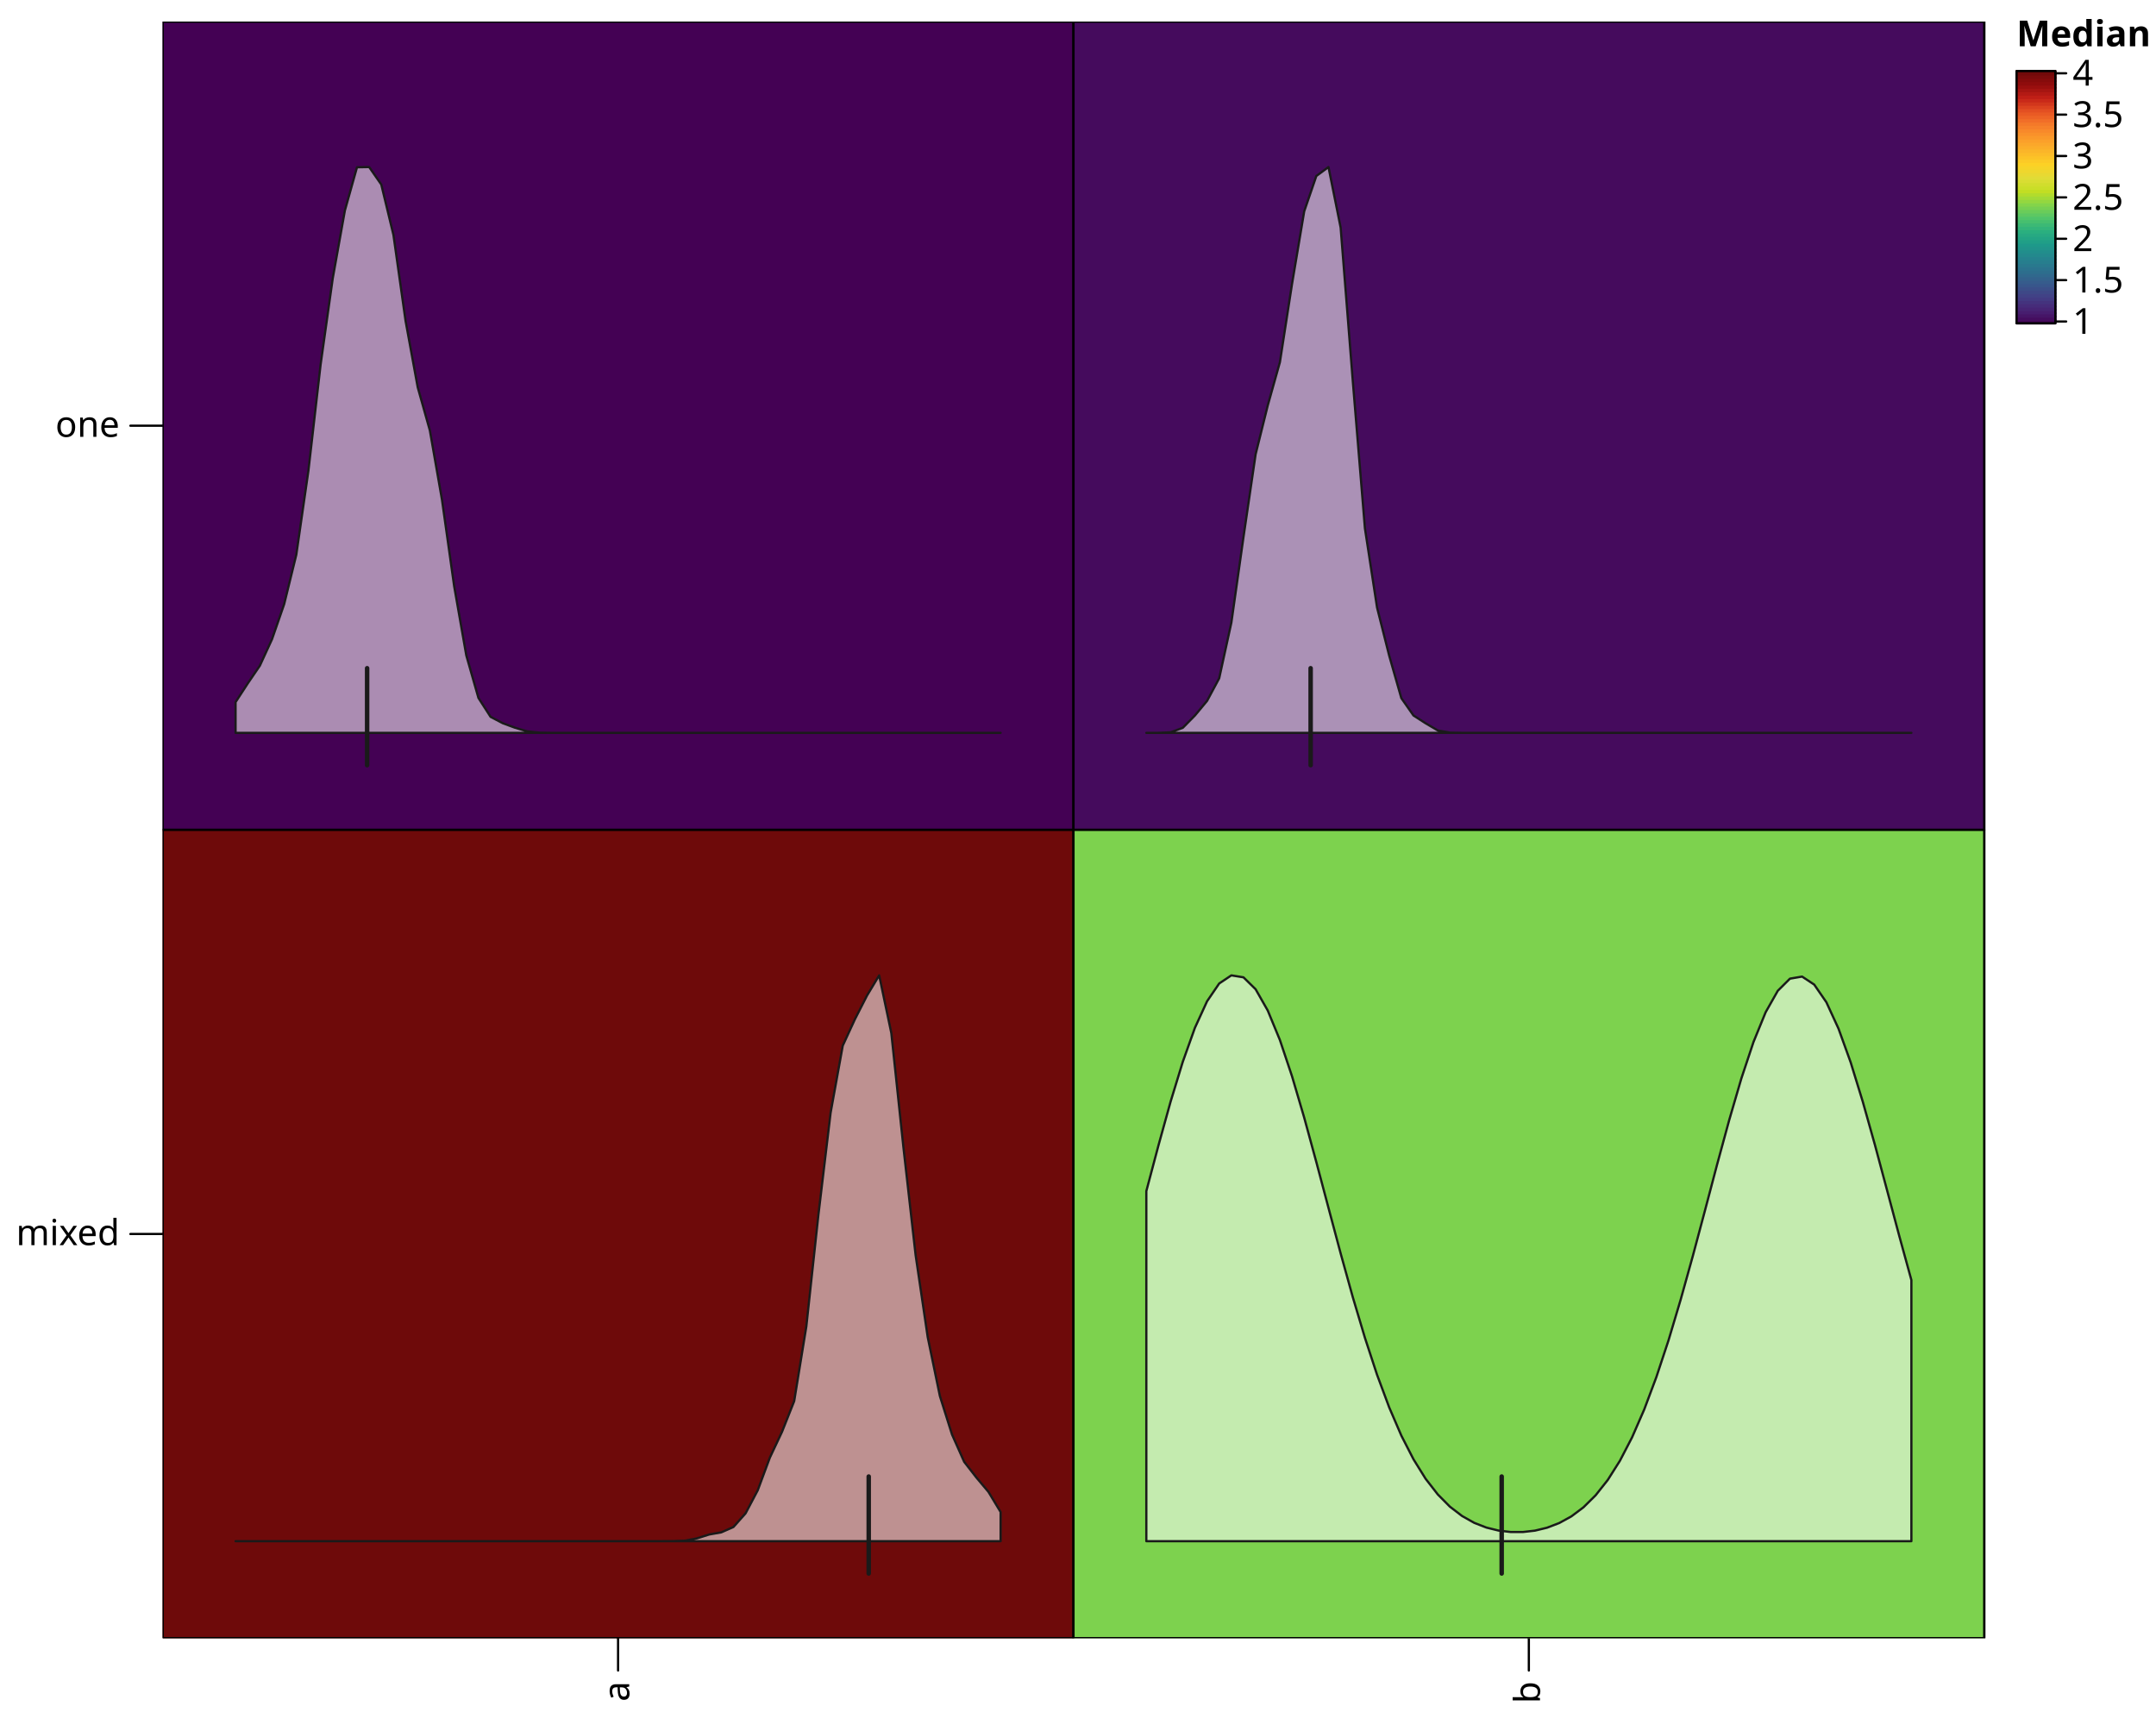
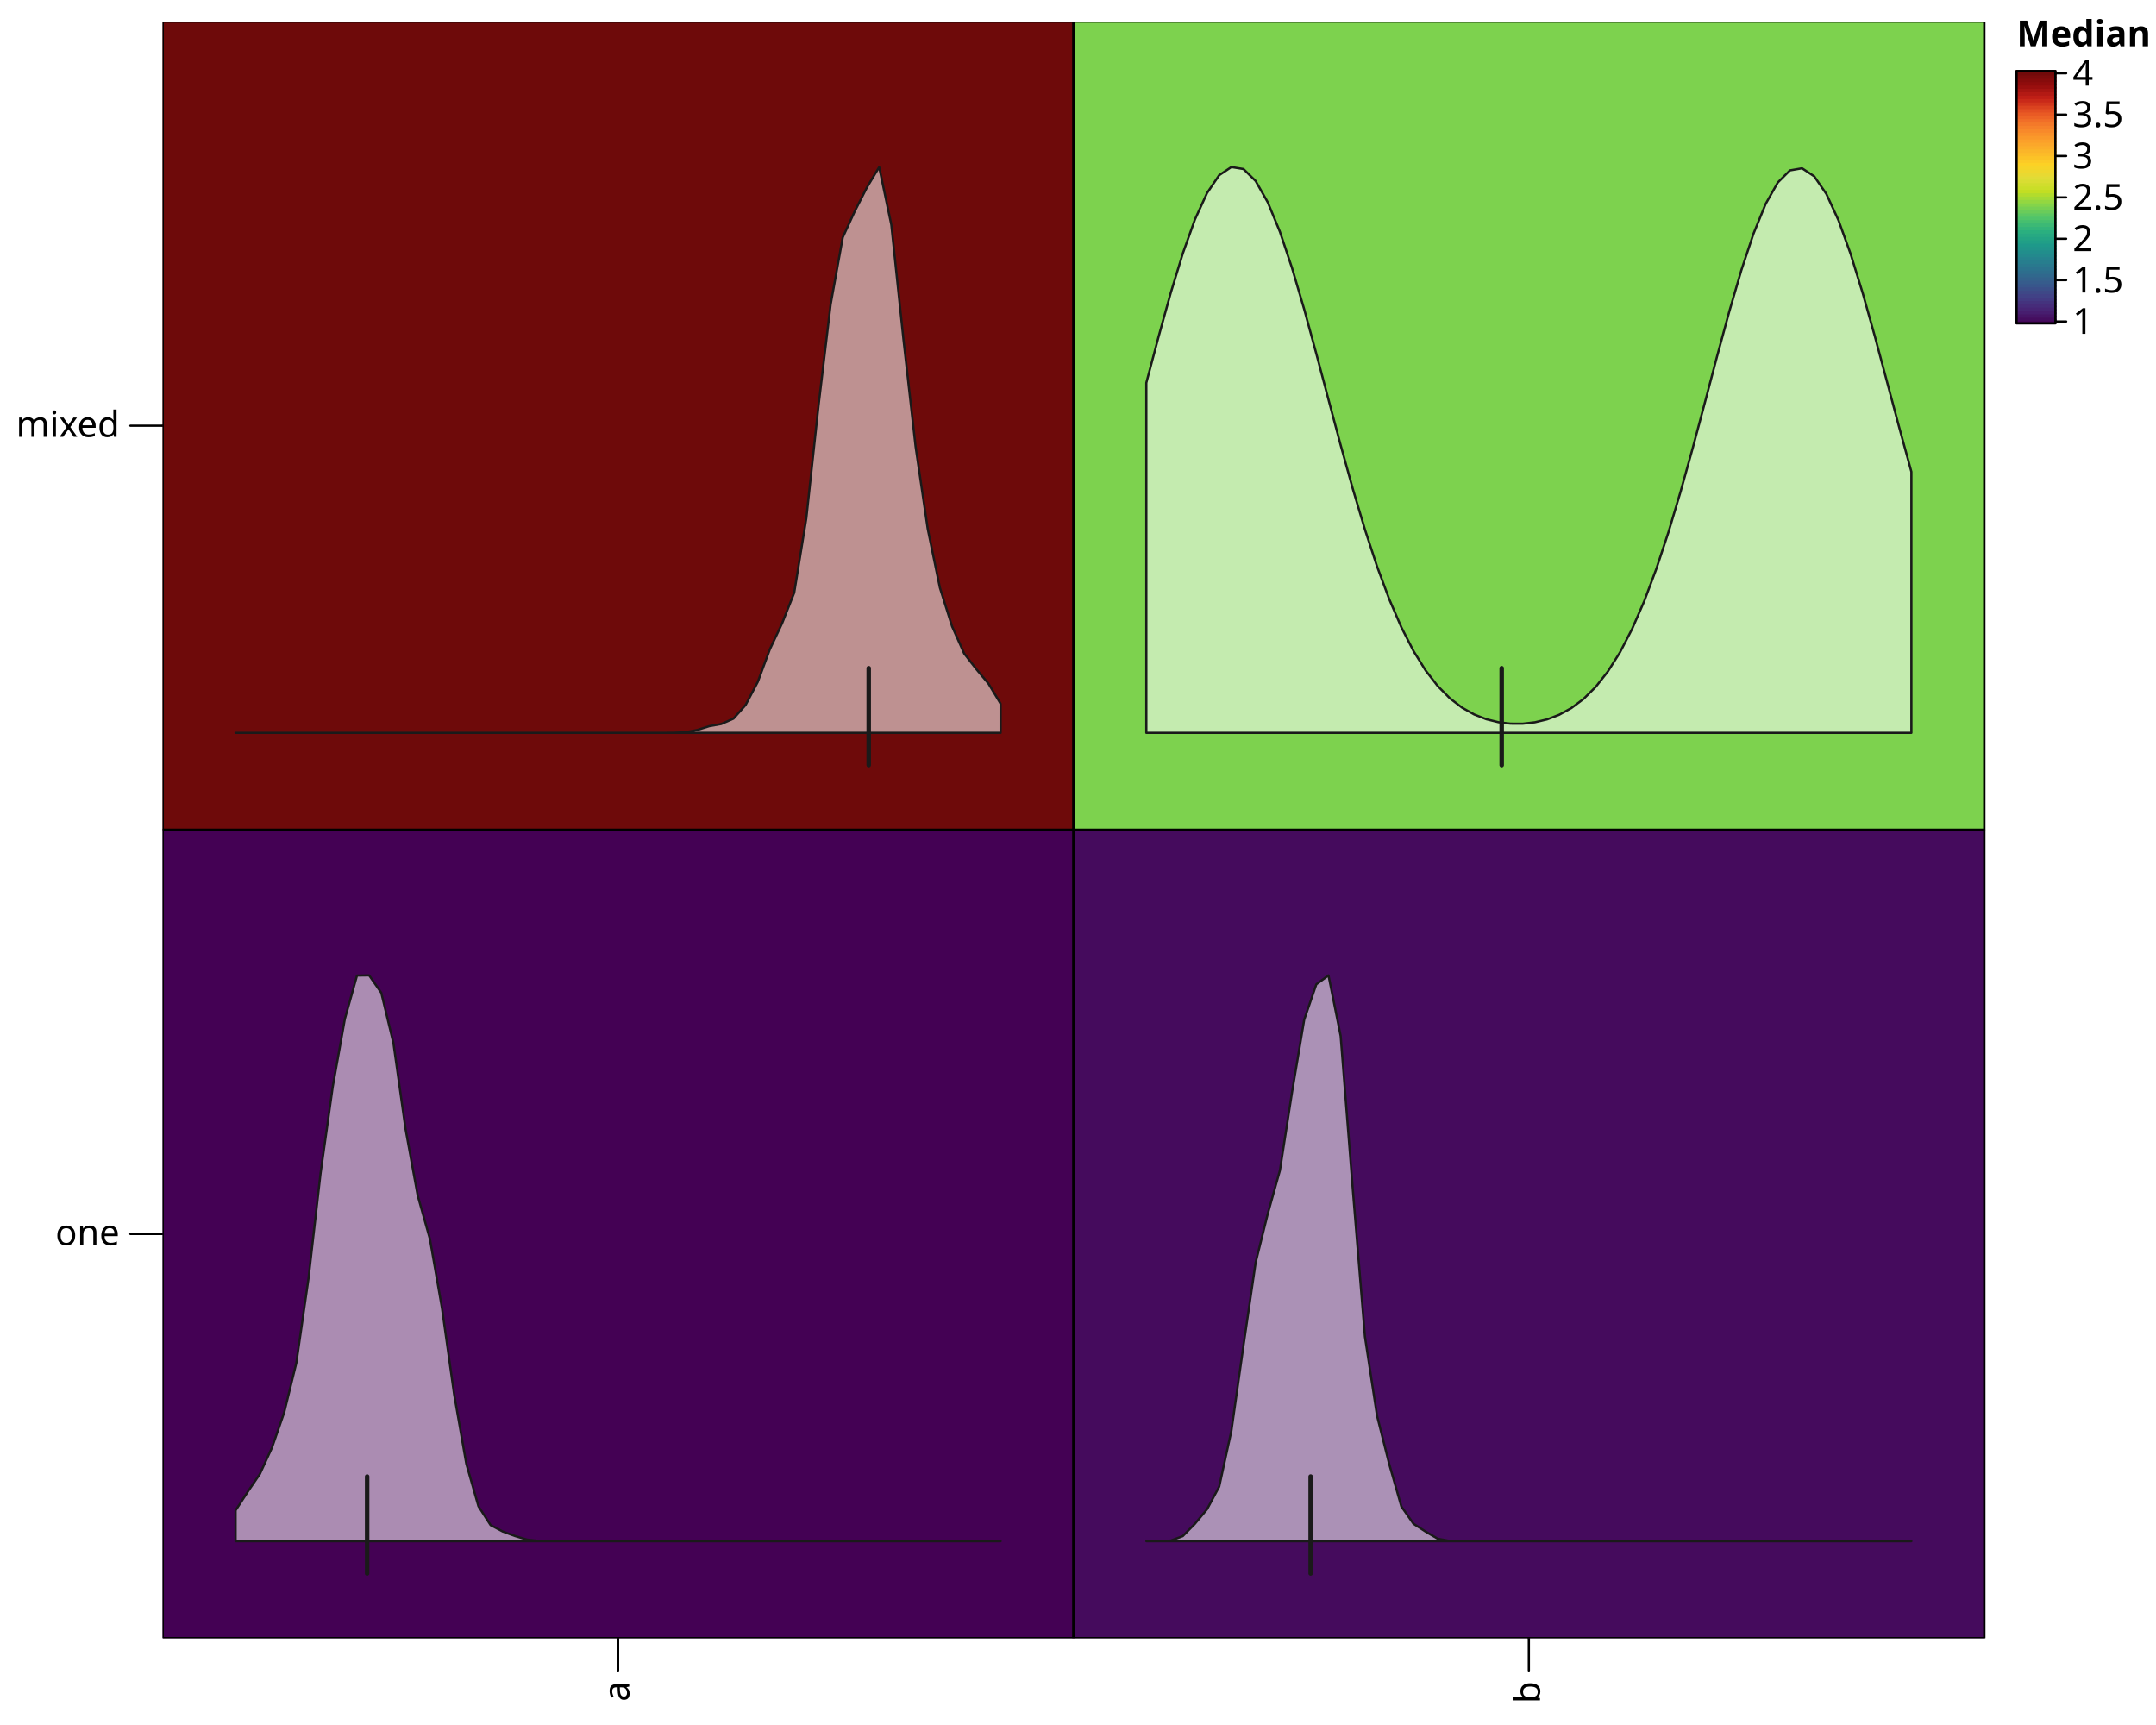
<svg xmlns="http://www.w3.org/2000/svg" class="svglite" data-engine-version="2.0" width="720.00pt" height="576.00pt" viewBox="0 0 720.00 576.00">
  <defs>
    <style type="text/css">
    .svglite line, .svglite polyline, .svglite polygon, .svglite path, .svglite rect, .svglite circle {
      fill: none;
      stroke: #000000;
      stroke-linecap: round;
      stroke-linejoin: round;
      stroke-miterlimit: 10.00;
    }
  </style>
  </defs>
  <rect width="100%" height="100%" style="stroke: none; fill: #FFFFFF;" />
  <defs>
    <clipPath id="cpMC4wMHw3MjAuMDB8MC4wMHw1NzYuMDA=">
      <rect x="0.00" y="0.00" width="720.00" height="576.00" />
    </clipPath>
  </defs>
  <g clip-path="url(#cpMC4wMHw3MjAuMDB8MC4wMHw1NzYuMDA=)">
    <line x1="206.41" y1="547.01" x2="206.41" y2="547.01" style="stroke-width: 0.75;" />
    <line x1="206.41" y1="547.01" x2="206.41" y2="557.80" style="stroke-width: 0.75;" />
    <text transform="translate(210.13,561.41) rotate(-90)" text-anchor="end" style="font-size: 12.00px; font-family: sans;" textLength="6.67px" lengthAdjust="spacingAndGlyphs">a</text>
    <line x1="510.56" y1="547.01" x2="510.56" y2="547.01" style="stroke-width: 0.75;" />
    <line x1="510.56" y1="547.01" x2="510.56" y2="557.80" style="stroke-width: 0.75;" />
    <text transform="translate(514.28,561.41) rotate(-90)" text-anchor="end" style="font-size: 12.00px; font-family: sans;" textLength="6.67px" lengthAdjust="spacingAndGlyphs">b</text>
    <line x1="54.34" y1="412.05" x2="54.34" y2="412.05" style="stroke-width: 0.75;" />
    <line x1="54.34" y1="412.05" x2="43.54" y2="412.05" style="stroke-width: 0.75;" />
-     <text x="39.94" y="415.77" text-anchor="end" style="font-size: 12.00px; font-family: sans;" textLength="32.02px" lengthAdjust="spacingAndGlyphs">mixed</text>
+     <text x="39.94" y="415.77" text-anchor="end" style="font-size: 12.00px; font-family: sans;" textLength="20.02px" lengthAdjust="spacingAndGlyphs">one</text>
    <line x1="54.34" y1="142.15" x2="54.34" y2="142.15" style="stroke-width: 0.75;" />
    <line x1="54.34" y1="142.15" x2="43.54" y2="142.15" style="stroke-width: 0.75;" />
-     <text x="39.94" y="145.87" text-anchor="end" style="font-size: 12.00px; font-family: sans;" textLength="20.02px" lengthAdjust="spacingAndGlyphs">one</text>
+     <text x="39.94" y="145.87" text-anchor="end" style="font-size: 12.00px; font-family: sans;" textLength="32.02px" lengthAdjust="spacingAndGlyphs">mixed</text>
  </g>
  <defs>
    <clipPath id="cpNTQuMzR8NzEyLjgwfDcuMjB8NTQ3LjAx">
      <rect x="54.34" y="7.20" width="658.46" height="539.81" />
    </clipPath>
  </defs>
  <g clip-path="url(#cpNTQuMzR8NzEyLjgwfDcuMjB8NTQ3LjAx)">
    <rect x="54.34" y="7.20" width="608.30" height="539.81" style="stroke-width: 0.75;" />
  </g>
  <g clip-path="url(#cpMC4wMHw3MjAuMDB8MC4wMHw1NzYuMDA=)">
</g>
  <g clip-path="url(#cpNTQuMzR8NzEyLjgwfDcuMjB8NTQ3LjAx)">
-     <rect x="54.34" y="7.20" width="304.15" height="269.90" style="stroke-width: 0.75; fill: #440154;" />
-     <rect x="54.34" y="277.10" width="304.15" height="269.90" style="stroke-width: 0.75; fill: #6E0A0A;" />
-     <rect x="358.49" y="7.20" width="304.15" height="269.90" style="stroke-width: 0.75; fill: #450B5D;" />
-     <rect x="358.49" y="277.10" width="304.15" height="269.90" style="stroke-width: 0.75; fill: #7DD24E;" />
+     <rect x="54.34" y="7.20" width="304.15" height="269.90" style="stroke-width: 0.75; fill: #6E0A0A;" />
+     <rect x="54.34" y="277.10" width="304.15" height="269.90" style="stroke-width: 0.75; fill: #440154;" />
+     <rect x="358.49" y="7.20" width="304.15" height="269.90" style="stroke-width: 0.75; fill: #7DD24E;" />
+     <rect x="358.49" y="277.10" width="304.15" height="269.90" style="stroke-width: 0.75; fill: #450B5D;" />
  </g>
  <g clip-path="url(#cpMC4wMHw3MjAuMDB8MC4wMHw1NzYuMDA=)">
-     <polygon points="78.67,244.71 78.67,234.45 82.73,228.22 86.78,222.28 90.84,213.44 94.89,201.76 98.95,185.23 103.00,157.12 107.06,121.78 111.11,93.00 115.17,70.30 119.22,55.85 123.28,55.78 127.33,61.61 131.39,78.43 135.44,107.14 139.50,129.32 143.56,143.76 147.61,166.92 151.67,195.75 155.72,218.84 159.78,233.06 163.83,239.36 167.89,241.49 171.94,242.98 176.00,244.19 180.05,244.64 184.11,244.71 188.16,244.71 192.22,244.71 196.27,244.71 200.33,244.71 204.39,244.71 208.44,244.71 212.50,244.71 216.55,244.71 220.61,244.71 224.66,244.71 228.72,244.71 232.77,244.71 236.83,244.71 240.88,244.71 244.94,244.71 248.99,244.71 253.05,244.71 257.10,244.71 261.16,244.71 265.22,244.71 269.27,244.71 273.33,244.71 277.38,244.71 281.44,244.71 285.49,244.71 289.55,244.71 293.60,244.71 297.66,244.71 301.71,244.71 305.77,244.71 309.82,244.71 313.88,244.71 317.93,244.71 321.99,244.71 326.05,244.71 330.10,244.71 334.16,244.71 334.16,244.71 " style="stroke-width: 0.75; stroke: #1A1A1A; fill: #FFFFFF; fill-opacity: 0.55;" />
-     <polygon points="78.67,514.62 78.67,514.62 82.73,514.62 86.78,514.62 90.84,514.62 94.89,514.62 98.95,514.62 103.00,514.62 107.06,514.62 111.11,514.62 115.17,514.62 119.22,514.62 123.28,514.62 127.33,514.62 131.39,514.62 135.44,514.62 139.50,514.62 143.56,514.62 147.61,514.62 151.67,514.62 155.72,514.62 159.78,514.62 163.83,514.62 167.89,514.62 171.94,514.62 176.00,514.62 180.05,514.62 184.11,514.62 188.16,514.62 192.22,514.62 196.27,514.62 200.33,514.62 204.39,514.62 208.44,514.62 212.50,514.62 216.55,514.62 220.61,514.62 224.66,514.60 228.72,514.45 232.77,513.67 236.83,512.39 240.88,511.67 244.94,509.88 248.99,505.32 253.05,497.62 257.10,486.71 261.16,478.09 265.22,467.85 269.27,442.95 273.33,405.44 277.38,371.59 281.44,349.16 285.49,340.36 289.55,332.41 293.60,325.69 297.66,344.96 301.71,383.21 305.77,419.08 309.82,446.53 313.88,466.16 317.93,479.01 321.99,488.12 326.05,493.35 330.10,498.16 334.16,504.89 334.16,514.62 " style="stroke-width: 0.75; stroke: #1A1A1A; fill: #FFFFFF; fill-opacity: 0.55;" />
-     <polygon points="382.82,244.71 382.82,244.71 386.88,244.71 390.93,244.53 394.99,243.03 399.04,238.92 403.10,234.04 407.15,226.49 411.21,207.93 415.26,179.35 419.32,151.67 423.37,135.38 427.43,120.91 431.48,94.78 435.54,70.57 439.59,58.77 443.65,55.78 447.71,75.98 451.76,127.13 455.82,176.43 459.87,202.86 463.93,218.95 467.98,233.12 472.04,238.92 476.09,241.52 480.15,243.90 484.20,244.64 488.26,244.71 492.31,244.71 496.37,244.71 500.42,244.71 504.48,244.71 508.54,244.71 512.59,244.71 516.65,244.71 520.70,244.71 524.76,244.71 528.81,244.71 532.87,244.71 536.92,244.71 540.98,244.71 545.03,244.71 549.09,244.71 553.14,244.71 557.20,244.71 561.25,244.71 565.31,244.71 569.37,244.71 573.42,244.71 577.48,244.71 581.53,244.71 585.59,244.71 589.64,244.71 593.70,244.71 597.75,244.71 601.81,244.71 605.86,244.71 609.92,244.71 613.97,244.71 618.03,244.71 622.08,244.71 626.14,244.71 630.19,244.71 634.25,244.71 638.31,244.71 638.31,244.71 " style="stroke-width: 0.75; stroke: #1A1A1A; fill: #FFFFFF; fill-opacity: 0.55;" />
-     <polygon points="382.82,514.62 382.82,397.72 386.88,382.43 390.93,367.83 394.99,354.56 399.04,343.21 403.10,334.34 407.15,328.40 411.21,325.69 415.26,326.34 419.32,330.33 423.37,337.44 427.43,347.29 431.48,359.40 435.54,373.19 439.59,388.03 443.65,403.33 447.71,418.52 451.76,433.11 455.82,446.71 459.87,459.05 463.93,469.96 467.98,479.37 472.04,487.28 476.09,493.79 480.15,499.01 484.20,503.10 488.26,506.21 492.31,508.49 496.37,510.07 500.42,511.07 504.48,511.55 508.54,511.56 512.59,511.10 516.65,510.12 520.70,508.57 524.76,506.34 528.81,503.30 532.87,499.29 536.92,494.17 540.98,487.76 545.03,479.96 549.09,470.65 553.14,459.84 557.20,447.57 561.25,434.01 565.31,419.43 569.37,404.23 573.42,388.88 577.48,373.97 581.53,360.11 585.59,347.92 589.64,338.00 593.70,330.83 597.75,326.79 601.81,326.09 605.86,328.77 609.92,334.66 613.97,343.47 618.03,354.72 622.08,367.88 626.14,382.32 630.19,397.44 634.25,412.65 638.31,427.43 638.31,514.62 " style="stroke-width: 0.75; stroke: #1A1A1A; fill: #FFFFFF; fill-opacity: 0.55;" />
-     <line x1="122.60" y1="255.51" x2="122.60" y2="223.12" style="stroke-width: 1.50; stroke: #1A1A1A;" />
-     <line x1="290.11" y1="525.41" x2="290.11" y2="493.03" style="stroke-width: 1.50; stroke: #1A1A1A;" />
-     <line x1="437.69" y1="255.51" x2="437.69" y2="223.12" style="stroke-width: 1.50; stroke: #1A1A1A;" />
-     <line x1="501.49" y1="525.41" x2="501.49" y2="493.03" style="stroke-width: 1.50; stroke: #1A1A1A;" />
+     <polygon points="78.67,244.71 78.67,244.71 82.73,244.71 86.78,244.71 90.84,244.71 94.89,244.71 98.95,244.71 103.00,244.71 107.06,244.71 111.11,244.71 115.17,244.71 119.22,244.71 123.28,244.71 127.33,244.71 131.39,244.71 135.44,244.71 139.50,244.71 143.56,244.71 147.61,244.71 151.67,244.71 155.72,244.71 159.78,244.71 163.83,244.71 167.89,244.71 171.94,244.71 176.00,244.71 180.05,244.71 184.11,244.71 188.16,244.71 192.22,244.71 196.27,244.71 200.33,244.71 204.39,244.71 208.44,244.71 212.50,244.71 216.55,244.71 220.61,244.71 224.66,244.70 228.72,244.54 232.77,243.77 236.83,242.49 240.88,241.76 244.94,239.97 248.99,235.42 253.05,227.72 257.10,216.80 261.16,208.19 265.22,197.95 269.27,173.04 273.33,135.54 277.38,101.69 281.44,79.25 285.49,70.45 289.55,62.51 293.60,55.78 297.66,75.05 301.71,113.31 305.77,149.17 309.82,176.63 313.88,196.25 317.93,209.11 321.99,218.22 326.05,223.45 330.10,228.26 334.16,234.99 334.16,244.71 " style="stroke-width: 0.75; stroke: #1A1A1A; fill: #FFFFFF; fill-opacity: 0.55;" />
+     <polygon points="78.67,514.62 78.67,504.35 82.73,498.12 86.78,492.19 90.84,483.34 94.89,471.66 98.95,455.13 103.00,427.03 107.06,391.68 111.11,362.90 115.17,340.21 119.22,325.75 123.28,325.69 127.33,331.51 131.39,348.33 135.44,377.04 139.50,399.23 143.56,413.66 147.61,436.82 151.67,465.65 155.72,488.74 159.78,502.96 163.83,509.26 167.89,511.39 171.94,512.88 176.00,514.09 180.05,514.54 184.11,514.61 188.16,514.62 192.22,514.62 196.27,514.62 200.33,514.62 204.39,514.62 208.44,514.62 212.50,514.62 216.55,514.62 220.61,514.62 224.66,514.62 228.72,514.62 232.77,514.62 236.83,514.62 240.88,514.62 244.94,514.62 248.99,514.62 253.05,514.62 257.10,514.62 261.16,514.62 265.22,514.62 269.27,514.62 273.33,514.62 277.38,514.62 281.44,514.62 285.49,514.62 289.55,514.62 293.60,514.62 297.66,514.62 301.71,514.62 305.77,514.62 309.82,514.62 313.88,514.62 317.93,514.62 321.99,514.62 326.05,514.62 330.10,514.62 334.16,514.62 334.16,514.62 " style="stroke-width: 0.75; stroke: #1A1A1A; fill: #FFFFFF; fill-opacity: 0.55;" />
+     <polygon points="382.82,244.71 382.82,127.81 386.88,112.53 390.93,97.93 394.99,84.65 399.04,73.31 403.10,64.44 407.15,58.49 411.21,55.78 415.26,56.44 419.32,60.43 423.37,67.54 427.43,77.39 431.48,89.50 435.54,103.28 439.59,118.13 443.65,133.43 447.71,148.62 451.76,163.20 455.82,176.81 459.87,189.15 463.93,200.06 467.98,209.46 472.04,217.38 476.09,223.89 480.15,229.11 484.20,233.19 488.26,236.30 492.31,238.58 496.37,240.17 500.42,241.17 504.48,241.65 508.54,241.66 512.59,241.19 516.65,240.22 520.70,238.67 524.76,236.44 528.81,233.40 532.87,229.39 536.92,224.26 540.98,217.86 545.03,210.05 549.09,200.75 553.14,189.93 557.20,177.66 561.25,164.10 565.31,149.53 569.37,134.32 573.42,118.98 577.48,104.07 581.53,90.21 585.59,78.02 589.64,68.09 593.70,60.93 597.75,56.89 601.81,56.19 605.86,58.87 609.92,64.76 613.97,73.56 618.03,84.82 622.08,97.97 626.14,112.42 630.19,127.54 634.25,142.74 638.31,157.53 638.31,244.71 " style="stroke-width: 0.75; stroke: #1A1A1A; fill: #FFFFFF; fill-opacity: 0.55;" />
+     <polygon points="382.82,514.62 382.82,514.62 386.88,514.61 390.93,514.43 394.99,512.93 399.04,508.82 403.10,503.95 407.15,496.40 411.21,477.83 415.26,449.26 419.32,421.57 423.37,405.29 427.43,390.81 431.48,364.68 435.54,340.48 439.59,328.67 443.65,325.69 447.71,345.89 451.76,397.03 455.82,446.33 459.87,472.76 463.93,488.85 467.98,503.02 472.04,508.82 476.09,511.43 480.15,513.81 484.20,514.54 488.26,514.61 492.31,514.62 496.37,514.62 500.42,514.62 504.48,514.62 508.54,514.62 512.59,514.62 516.65,514.62 520.70,514.62 524.76,514.62 528.81,514.62 532.87,514.62 536.92,514.62 540.98,514.62 545.03,514.62 549.09,514.62 553.14,514.62 557.20,514.62 561.25,514.62 565.31,514.62 569.37,514.62 573.42,514.62 577.48,514.62 581.53,514.62 585.59,514.62 589.64,514.62 593.70,514.62 597.75,514.62 601.81,514.62 605.86,514.62 609.92,514.62 613.97,514.62 618.03,514.62 622.08,514.62 626.14,514.62 630.19,514.62 634.25,514.62 638.31,514.62 638.31,514.62 " style="stroke-width: 0.75; stroke: #1A1A1A; fill: #FFFFFF; fill-opacity: 0.55;" />
+     <line x1="290.11" y1="255.51" x2="290.11" y2="223.12" style="stroke-width: 1.50; stroke: #1A1A1A;" />
+     <line x1="122.60" y1="525.41" x2="122.60" y2="493.03" style="stroke-width: 1.50; stroke: #1A1A1A;" />
+     <line x1="501.49" y1="255.51" x2="501.49" y2="223.12" style="stroke-width: 1.50; stroke: #1A1A1A;" />
+     <line x1="437.69" y1="525.41" x2="437.69" y2="493.03" style="stroke-width: 1.50; stroke: #1A1A1A;" />
    <text x="673.44" y="15.46" style="font-size: 12.00px; font-weight: bold; font-family: sans;" textLength="39.36px" lengthAdjust="spacingAndGlyphs">Median</text>
    <rect x="673.44" y="106.83" width="12.96" height="1.12" style="stroke-width: 0.75; stroke: #440557; fill: #440557;" />
    <rect x="673.44" y="105.71" width="12.96" height="1.12" style="stroke-width: 0.75; stroke: #450D5F; fill: #450D5F;" />
    <rect x="673.44" y="104.58" width="12.96" height="1.12" style="stroke-width: 0.75; stroke: #461567; fill: #461567;" />
    <rect x="673.44" y="103.46" width="12.96" height="1.12" style="stroke-width: 0.75; stroke: #471D6F; fill: #471D6F;" />
    <rect x="673.44" y="102.34" width="12.96" height="1.12" style="stroke-width: 0.75; stroke: #472575; fill: #472575;" />
    <rect x="673.44" y="101.21" width="12.96" height="1.12" style="stroke-width: 0.75; stroke: #462C7A; fill: #462C7A;" />
    <rect x="673.44" y="100.09" width="12.96" height="1.12" style="stroke-width: 0.75; stroke: #44337E; fill: #44337E;" />
    <rect x="673.44" y="98.97" width="12.96" height="1.12" style="stroke-width: 0.75; stroke: #433B83; fill: #433B83;" />
    <rect x="673.44" y="97.84" width="12.96" height="1.12" style="stroke-width: 0.75; stroke: #414286; fill: #414286;" />
    <rect x="673.44" y="96.72" width="12.96" height="1.12" style="stroke-width: 0.75; stroke: #3E4887; fill: #3E4887;" />
    <rect x="673.44" y="95.60" width="12.96" height="1.12" style="stroke-width: 0.75; stroke: #3B4F89; fill: #3B4F89;" />
    <rect x="673.44" y="94.47" width="12.96" height="1.12" style="stroke-width: 0.75; stroke: #38568B; fill: #38568B;" />
    <rect x="673.44" y="93.35" width="12.96" height="1.12" style="stroke-width: 0.75; stroke: #365C8C; fill: #365C8C;" />
    <rect x="673.44" y="92.23" width="12.96" height="1.12" style="stroke-width: 0.75; stroke: #33628C; fill: #33628C;" />
    <rect x="673.44" y="91.11" width="12.96" height="1.12" style="stroke-width: 0.75; stroke: #30688D; fill: #30688D;" />
    <rect x="673.44" y="89.98" width="12.96" height="1.12" style="stroke-width: 0.75; stroke: #2D6E8D; fill: #2D6E8D;" />
    <rect x="673.44" y="88.86" width="12.96" height="1.12" style="stroke-width: 0.75; stroke: #2B738E; fill: #2B738E;" />
    <rect x="673.44" y="87.74" width="12.96" height="1.12" style="stroke-width: 0.75; stroke: #29798E; fill: #29798E;" />
    <rect x="673.44" y="86.61" width="12.96" height="1.12" style="stroke-width: 0.75; stroke: #277E8E; fill: #277E8E;" />
    <rect x="673.44" y="85.49" width="12.96" height="1.12" style="stroke-width: 0.75; stroke: #25838E; fill: #25838E;" />
    <rect x="673.44" y="84.37" width="12.96" height="1.12" style="stroke-width: 0.75; stroke: #23898D; fill: #23898D;" />
    <rect x="673.44" y="83.24" width="12.96" height="1.12" style="stroke-width: 0.75; stroke: #218E8C; fill: #218E8C;" />
    <rect x="673.44" y="82.12" width="12.96" height="1.12" style="stroke-width: 0.75; stroke: #20948B; fill: #20948B;" />
    <rect x="673.44" y="81.00" width="12.96" height="1.12" style="stroke-width: 0.75; stroke: #1E998A; fill: #1E998A;" />
    <rect x="673.44" y="79.87" width="12.96" height="1.12" style="stroke-width: 0.75; stroke: #209F87; fill: #209F87;" />
    <rect x="673.44" y="78.75" width="12.96" height="1.12" style="stroke-width: 0.75; stroke: #23A484; fill: #23A484;" />
    <rect x="673.44" y="77.63" width="12.96" height="1.12" style="stroke-width: 0.75; stroke: #27A982; fill: #27A982;" />
    <rect x="673.44" y="76.50" width="12.96" height="1.12" style="stroke-width: 0.75; stroke: #2AAF7F; fill: #2AAF7F;" />
    <rect x="673.44" y="75.38" width="12.96" height="1.12" style="stroke-width: 0.75; stroke: #33B47A; fill: #33B47A;" />
    <rect x="673.44" y="74.26" width="12.96" height="1.12" style="stroke-width: 0.75; stroke: #3CB975; fill: #3CB975;" />
    <rect x="673.44" y="73.14" width="12.96" height="1.12" style="stroke-width: 0.75; stroke: #46BF6F; fill: #46BF6F;" />
    <rect x="673.44" y="72.01" width="12.96" height="1.12" style="stroke-width: 0.75; stroke: #50C46A; fill: #50C46A;" />
    <rect x="673.44" y="70.89" width="12.96" height="1.12" style="stroke-width: 0.75; stroke: #5DC862; fill: #5DC862;" />
    <rect x="673.44" y="69.77" width="12.96" height="1.12" style="stroke-width: 0.75; stroke: #6ACC5A; fill: #6ACC5A;" />
    <rect x="673.44" y="68.64" width="12.96" height="1.12" style="stroke-width: 0.75; stroke: #77D052; fill: #77D052;" />
    <rect x="673.44" y="67.52" width="12.96" height="1.12" style="stroke-width: 0.75; stroke: #84D44A; fill: #84D44A;" />
    <rect x="673.44" y="66.40" width="12.96" height="1.12" style="stroke-width: 0.75; stroke: #94D740; fill: #94D740;" />
    <rect x="673.44" y="65.27" width="12.96" height="1.12" style="stroke-width: 0.75; stroke: #A3DA36; fill: #A3DA36;" />
    <rect x="673.44" y="64.15" width="12.96" height="1.12" style="stroke-width: 0.75; stroke: #B2DC2C; fill: #B2DC2C;" />
    <rect x="673.44" y="63.03" width="12.96" height="1.12" style="stroke-width: 0.75; stroke: #C2DE23; fill: #C2DE23;" />
    <rect x="673.44" y="61.90" width="12.96" height="1.12" style="stroke-width: 0.75; stroke: #CADE28; fill: #CADE28;" />
    <rect x="673.44" y="60.78" width="12.96" height="1.12" style="stroke-width: 0.75; stroke: #D1DD2D; fill: #D1DD2D;" />
    <rect x="673.44" y="59.66" width="12.96" height="1.12" style="stroke-width: 0.75; stroke: #D9DD32; fill: #D9DD32;" />
    <rect x="673.44" y="58.53" width="12.96" height="1.12" style="stroke-width: 0.75; stroke: #E1DC36; fill: #E1DC36;" />
    <rect x="673.44" y="57.41" width="12.96" height="1.12" style="stroke-width: 0.75; stroke: #E8D932; fill: #E8D932;" />
    <rect x="673.44" y="56.29" width="12.96" height="1.12" style="stroke-width: 0.75; stroke: #EFD72D; fill: #EFD72D;" />
    <rect x="673.44" y="55.16" width="12.96" height="1.12" style="stroke-width: 0.75; stroke: #F6D428; fill: #F6D428;" />
    <rect x="673.44" y="54.04" width="12.96" height="1.12" style="stroke-width: 0.75; stroke: #FCD125; fill: #FCD125;" />
    <rect x="673.44" y="52.92" width="12.96" height="1.12" style="stroke-width: 0.75; stroke: #FCCA26; fill: #FCCA26;" />
    <rect x="673.44" y="51.80" width="12.96" height="1.12" style="stroke-width: 0.75; stroke: #FCC327; fill: #FCC327;" />
    <rect x="673.44" y="50.67" width="12.96" height="1.12" style="stroke-width: 0.75; stroke: #FCBC28; fill: #FCBC28;" />
    <rect x="673.44" y="49.55" width="12.96" height="1.12" style="stroke-width: 0.75; stroke: #FBB529; fill: #FBB529;" />
    <rect x="673.44" y="48.43" width="12.96" height="1.12" style="stroke-width: 0.75; stroke: #FBAE29; fill: #FBAE29;" />
    <rect x="673.44" y="47.30" width="12.96" height="1.12" style="stroke-width: 0.75; stroke: #FBA72A; fill: #FBA72A;" />
    <rect x="673.44" y="46.18" width="12.96" height="1.12" style="stroke-width: 0.75; stroke: #FBA02A; fill: #FBA02A;" />
    <rect x="673.44" y="45.06" width="12.96" height="1.12" style="stroke-width: 0.75; stroke: #FA992A; fill: #FA992A;" />
    <rect x="673.44" y="43.93" width="12.96" height="1.12" style="stroke-width: 0.75; stroke: #F9912A; fill: #F9912A;" />
    <rect x="673.44" y="42.81" width="12.96" height="1.12" style="stroke-width: 0.75; stroke: #F8892A; fill: #F8892A;" />
    <rect x="673.44" y="41.69" width="12.96" height="1.12" style="stroke-width: 0.75; stroke: #F6812A; fill: #F6812A;" />
    <rect x="673.44" y="40.56" width="12.96" height="1.12" style="stroke-width: 0.75; stroke: #F47929; fill: #F47929;" />
    <rect x="673.44" y="39.44" width="12.96" height="1.12" style="stroke-width: 0.75; stroke: #F16E28; fill: #F16E28;" />
    <rect x="673.44" y="38.32" width="12.96" height="1.12" style="stroke-width: 0.75; stroke: #ED6426; fill: #ED6426;" />
    <rect x="673.44" y="37.19" width="12.96" height="1.12" style="stroke-width: 0.75; stroke: #E95A24; fill: #E95A24;" />
    <rect x="673.44" y="36.07" width="12.96" height="1.12" style="stroke-width: 0.75; stroke: #E34F22; fill: #E34F22;" />
    <rect x="673.44" y="34.95" width="12.96" height="1.12" style="stroke-width: 0.75; stroke: #DB431F; fill: #DB431F;" />
    <rect x="673.44" y="33.83" width="12.96" height="1.12" style="stroke-width: 0.75; stroke: #D2361C; fill: #D2361C;" />
    <rect x="673.44" y="32.70" width="12.96" height="1.12" style="stroke-width: 0.75; stroke: #C92919; fill: #C92919;" />
    <rect x="673.44" y="31.58" width="12.96" height="1.12" style="stroke-width: 0.75; stroke: #BF1F16; fill: #BF1F16;" />
    <rect x="673.44" y="30.46" width="12.96" height="1.12" style="stroke-width: 0.75; stroke: #B31A14; fill: #B31A14;" />
    <rect x="673.44" y="29.33" width="12.96" height="1.12" style="stroke-width: 0.75; stroke: #A61511; fill: #A61511;" />
    <rect x="673.44" y="28.21" width="12.96" height="1.12" style="stroke-width: 0.75; stroke: #9A0F0E; fill: #9A0F0E;" />
    <rect x="673.44" y="27.09" width="12.96" height="1.12" style="stroke-width: 0.75; stroke: #8F0C0C; fill: #8F0C0C;" />
    <rect x="673.44" y="25.96" width="12.96" height="1.12" style="stroke-width: 0.75; stroke: #860B0B; fill: #860B0B;" />
    <rect x="673.44" y="24.84" width="12.96" height="1.12" style="stroke-width: 0.75; stroke: #7C0B0B; fill: #7C0B0B;" />
    <rect x="673.44" y="23.72" width="12.96" height="1.12" style="stroke-width: 0.75; stroke: #720A0A; fill: #720A0A;" />
    <rect x="673.44" y="23.72" width="12.96" height="84.24" style="stroke-width: 0.75;" />
    <line x1="686.40" y1="107.35" x2="690.00" y2="107.35" style="stroke-width: 0.75;" />
    <line x1="686.40" y1="93.54" x2="690.00" y2="93.54" style="stroke-width: 0.75;" />
    <line x1="686.40" y1="79.72" x2="690.00" y2="79.72" style="stroke-width: 0.75;" />
    <line x1="686.40" y1="65.91" x2="690.00" y2="65.91" style="stroke-width: 0.75;" />
    <line x1="686.40" y1="52.09" x2="690.00" y2="52.09" style="stroke-width: 0.75;" />
    <line x1="686.40" y1="38.28" x2="690.00" y2="38.28" style="stroke-width: 0.75;" />
    <line x1="686.40" y1="24.47" x2="690.00" y2="24.47" style="stroke-width: 0.75;" />
    <text x="692.16" y="111.48" style="font-size: 12.00px; font-family: sans;" textLength="6.67px" lengthAdjust="spacingAndGlyphs">1</text>
    <text x="692.16" y="97.67" style="font-size: 12.00px; font-family: sans;" textLength="16.68px" lengthAdjust="spacingAndGlyphs">1.5</text>
    <text x="692.16" y="83.85" style="font-size: 12.00px; font-family: sans;" textLength="6.67px" lengthAdjust="spacingAndGlyphs">2</text>
    <text x="692.16" y="70.04" style="font-size: 12.00px; font-family: sans;" textLength="16.68px" lengthAdjust="spacingAndGlyphs">2.5</text>
    <text x="692.16" y="56.22" style="font-size: 12.00px; font-family: sans;" textLength="6.67px" lengthAdjust="spacingAndGlyphs">3</text>
    <text x="692.16" y="42.41" style="font-size: 12.00px; font-family: sans;" textLength="16.68px" lengthAdjust="spacingAndGlyphs">3.5</text>
    <text x="692.16" y="28.59" style="font-size: 12.00px; font-family: sans;" textLength="6.67px" lengthAdjust="spacingAndGlyphs">4</text>
  </g>
</svg>
